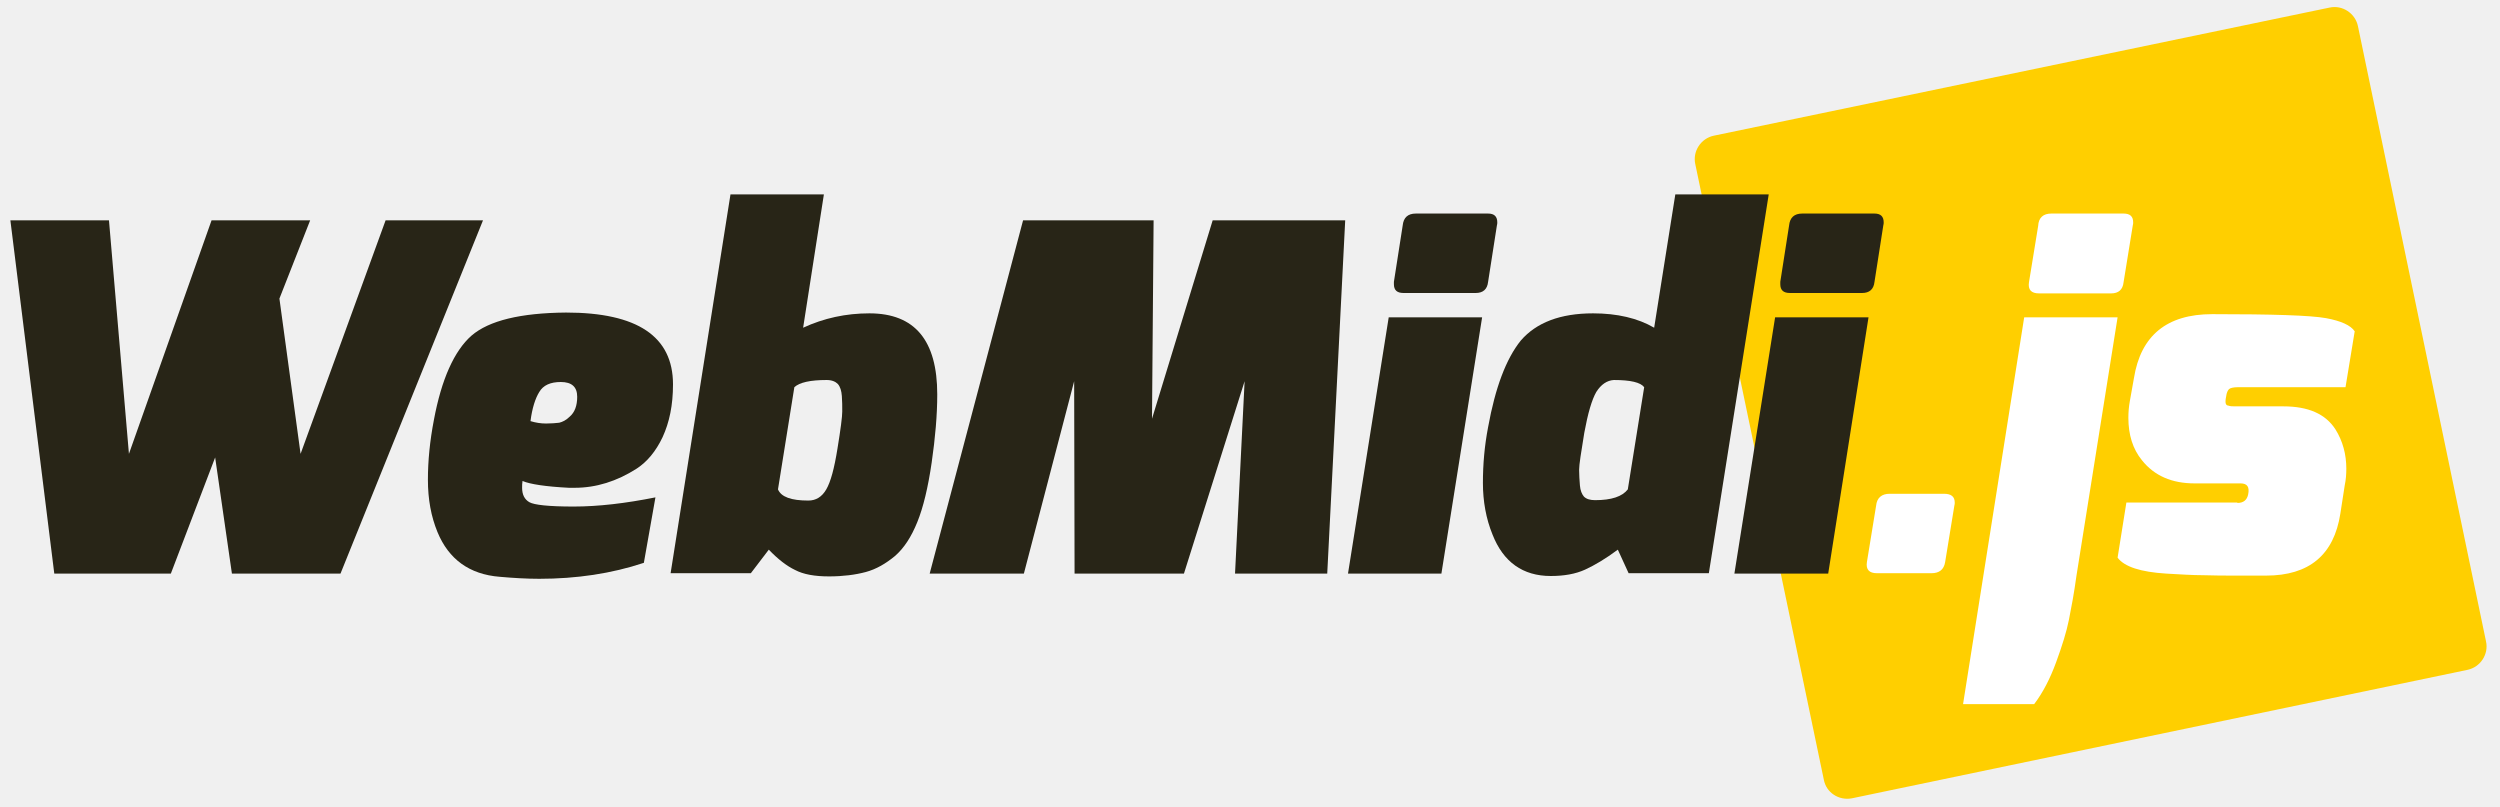
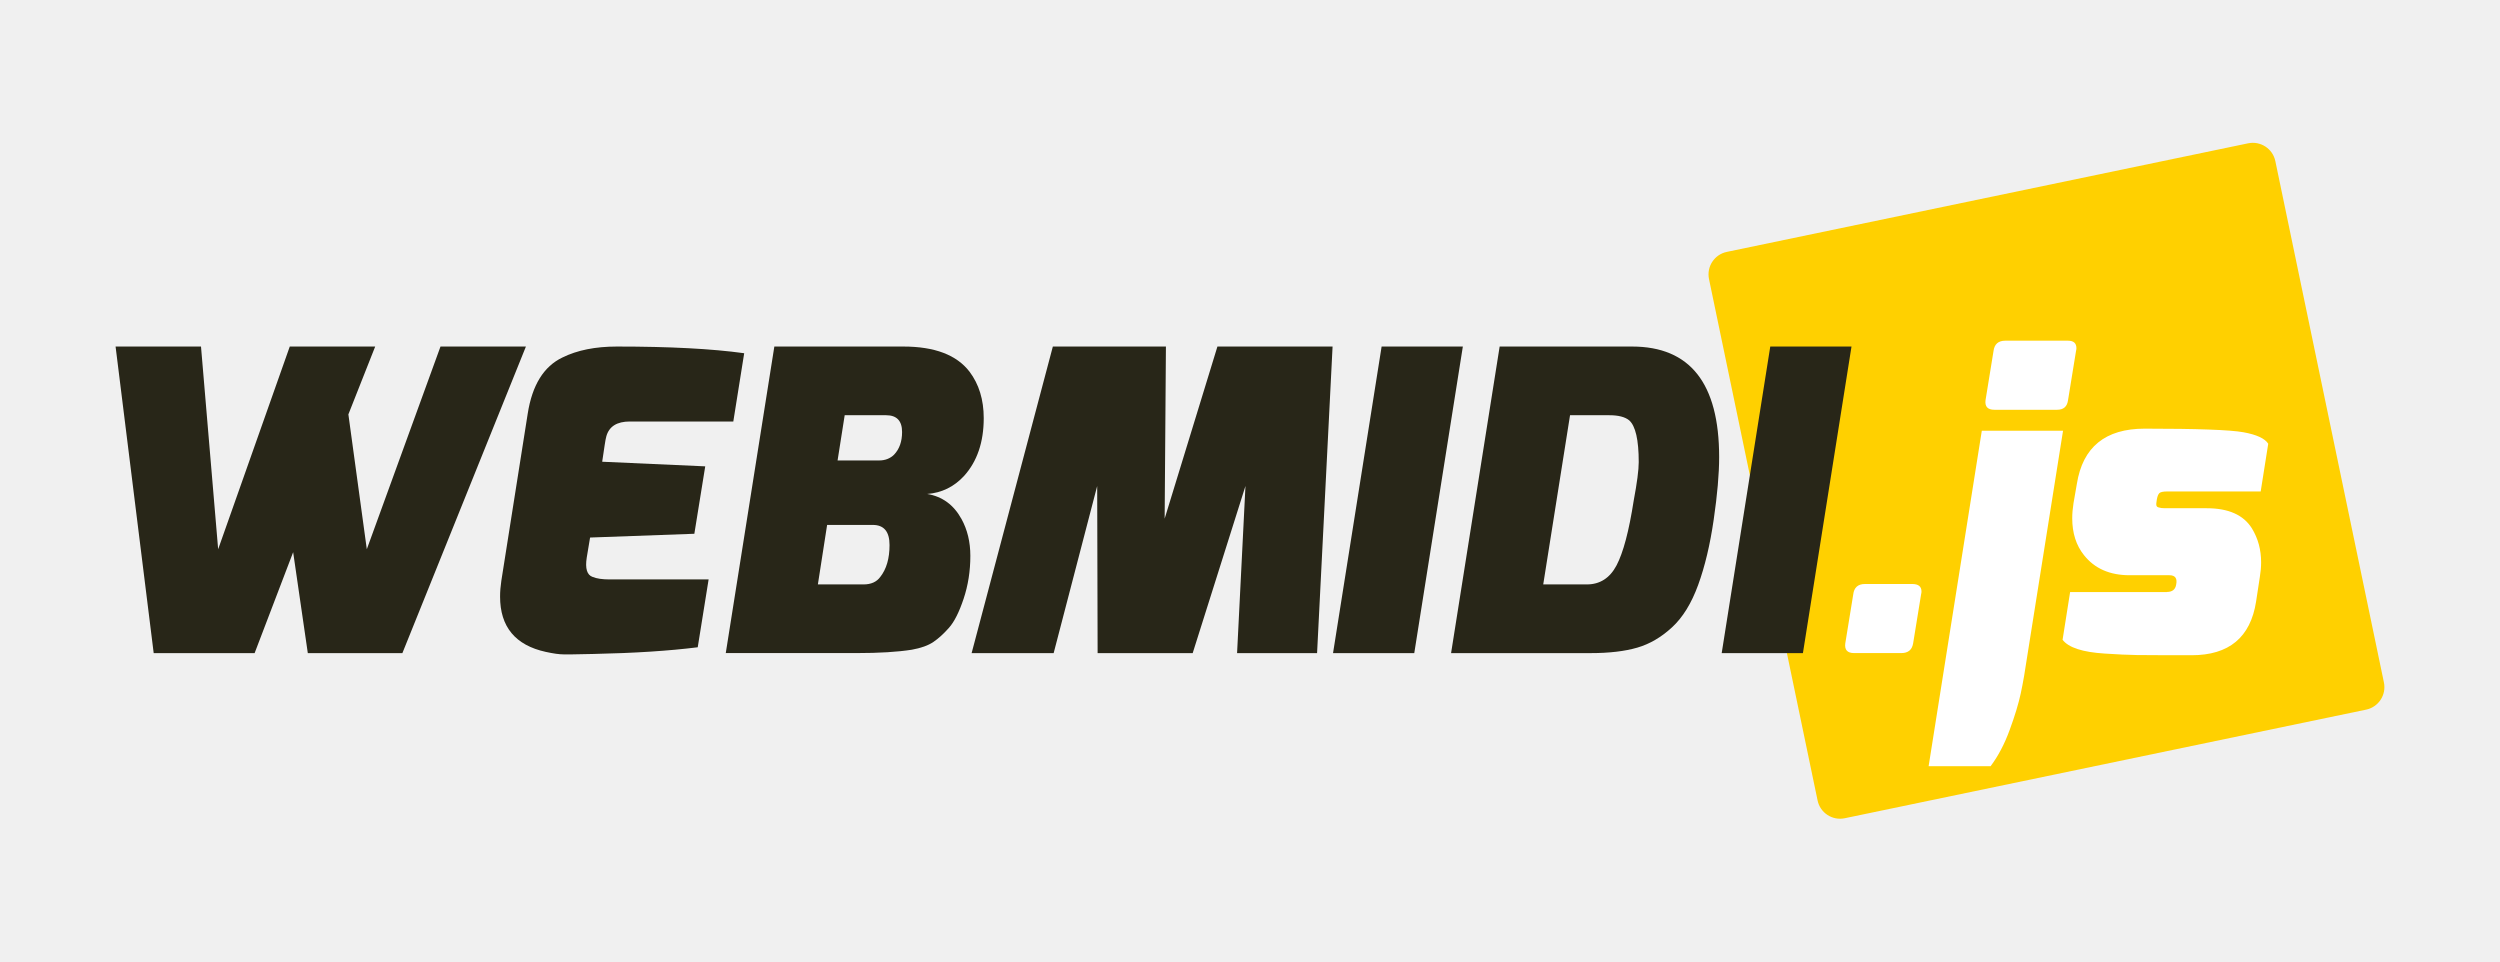
- <svg xmlns="http://www.w3.org/2000/svg" version="1.1" id="logo" x="0px" y="0px" viewBox="0 0 626.3 202" enable-background="new 0 0 626.3 202" xml:space="preserve">
-   <path id="yellow-square" fill="#FFCF00" d="M456.9,195.3L424.7,41.1c-0.7-3.2,1.4-6.4,4.6-7.1L583.6,1.9c3.2-0.7,6.4,1.4,7.1,4.6  l32.1,154.2c0.7,3.2-1.4,6.4-4.6,7.1L463.9,200C460.7,200.6,457.5,198.6,456.9,195.3z" />
-   <path id="character10" fill="#FFFFFF" d="M560.5,126c1.5,0,2.4-0.7,2.7-2.1c0.4-1.9-0.2-2.8-1.9-2.8h-11.5c-5.7,0-10.1-1.9-13.2-5.8  c-2.3-2.8-3.4-6.4-3.4-10.6c0-1.4,0.1-2.8,0.4-4.4l1-5.6c1.7-10.6,8.2-16,19.6-16c15.1,0,24.6,0.3,28.5,1c3.8,0.7,6.2,1.8,7.2,3.3  L587.6,97h-26.9c-1.2,0-2,0.2-2.3,0.5c-0.3,0.3-0.6,0.9-0.7,1.8c-0.2,0.9-0.2,1.5-0.1,1.8c0.1,0.3,0.3,0.5,0.6,0.5  c0.5,0.2,1.1,0.2,1.8,0.2H572c6.3,0,10.6,1.9,13.1,5.8c1.8,2.9,2.7,6.2,2.7,9.8c0,1.4-0.1,2.8-0.4,4.2l-1.1,7.1  c-1.6,10.3-7.8,15.5-18.6,15.5c-1,0-3.2,0-6.7,0s-6.5,0-9.1-0.1c-2.6,0-5.6-0.2-9.2-0.4c-6.4-0.4-10.5-1.7-12.2-4l2.2-13.8H560.5z" />
-   <path id="character09" fill="#FFFFFF" d="M491.8,176.3l15.3-96.8h23.4l-10.3,64.7c-0.6,4.4-1.3,8.1-1.9,11.1  c-0.6,3-1.7,6.5-3.2,10.6c-1.5,4.1-3.3,7.6-5.5,10.5H491.8z M513.9,53.5H532c1.6,0,2.4,0.7,2.4,2.2c0,0.2,0,0.5-0.1,0.8L532,70.7  c-0.2,1.9-1.3,2.8-3.1,2.8h-18.1c-1.9,0-2.8-0.9-2.5-2.8l2.3-14.1C510.7,54.5,511.9,53.5,513.9,53.5z" />
-   <path id="character08" fill="#FFFFFF" d="M473.4,123.7H487c1.8,0,2.7,0.7,2.7,2.2c0,0.2,0,0.5-0.1,0.8l-2.3,14.1  c-0.3,1.9-1.5,2.8-3.4,2.8h-13.7c-1.9,0-2.8-0.9-2.5-2.8l2.3-14.1C470.2,124.7,471.4,123.7,473.4,123.7z" />
-   <path id="character07" fill="#282517" d="M434.5,143.7l10.2-64.2h23.4L458,143.7H434.5z M451.5,53.5h18.1c1.5,0,2.3,0.7,2.3,2.2  c0,0.2,0,0.5-0.1,0.8l-2.2,14.1c-0.2,1.9-1.3,2.8-3.1,2.8h-18.1c-1.6,0-2.4-0.7-2.4-2.2c0-0.2,0-0.4,0-0.6l2.2-14.1  C448.4,54.5,449.5,53.5,451.5,53.5z" />
-   <path id="character06" fill="#282517" d="M399.1,78.5c6,0,11.2,1.2,15.3,3.6l5.3-33.4h23.4l-15,94.9h-20.1l-2.7-5.9  c-3.1,2.3-5.8,3.9-8.2,5c-2.4,1.1-5.3,1.6-8.6,1.6c-7,0-11.9-3.5-14.6-10.4c-1.6-3.9-2.4-8.3-2.4-12.9c0-4.7,0.4-9.3,1.3-14  c1.8-9.9,4.5-17.1,8.2-21.7C384.9,80.8,390.9,78.5,399.1,78.5z M399.9,98.2c-1.1,1.9-2.1,5.3-3,10.2c-0.8,4.9-1.3,8-1.3,9.3  c0,1.3,0.1,2.6,0.2,3.9c0.1,1.3,0.5,2.2,1,2.8c0.6,0.6,1.5,0.9,2.8,0.9c4.1,0,6.8-0.9,8.2-2.7l4.1-25.6c-0.9-1.2-3.4-1.8-7.6-1.8  C402.6,95.3,401.1,96.3,399.9,98.2z" />
-   <path id="character05" fill="#282517" d="M337.7,143.7l10.2-64.2h23.4l-10.2,64.2H337.7z M354.7,53.5h18.1c1.5,0,2.3,0.7,2.3,2.2  c0,0.2,0,0.5-0.1,0.8l-2.2,14.1c-0.2,1.9-1.3,2.8-3.1,2.8h-18.1c-1.6,0-2.4-0.7-2.4-2.2c0-0.2,0-0.4,0-0.6l2.2-14.1  C351.6,54.5,352.7,53.5,354.7,53.5z" />
-   <path id="character04" fill="#282517" d="M232.9,143.7l23.4-88.5H289l-0.4,49.7l15.2-49.7h33.2l-4.5,88.5h-23.1l2.4-48.2l-15.2,48.2  h-27.4l-0.1-48.2l-12.6,48.2H232.9z" />
-   <path id="character03" fill="#282517" d="M217.8,78.5c11.4,0,17,6.8,17,20.3c0,5.2-0.5,10.9-1.4,17.1c-0.9,6.2-2.1,11.2-3.6,14.9  c-1.5,3.7-3.3,6.5-5.6,8.5c-2.3,1.9-4.7,3.3-7.3,4c-2.6,0.7-5.7,1.1-9.2,1.1c-3.6,0-6.4-0.5-8.5-1.6c-2.1-1-4.3-2.7-6.6-5.1  l-4.5,5.9h-20.1l15-94.9h23.4l-5.2,33.4C206.4,79.7,211.9,78.5,217.8,78.5z M202.5,125.4c1.9,0,3.4-0.9,4.5-2.8  c1.1-1.9,2-5.2,2.8-10.2c0.8-4.9,1.2-8,1.2-9.3c0-1.3,0-2.6-0.1-3.9c-0.1-1.3-0.4-2.3-1-3c-0.6-0.6-1.5-1-2.8-1  c-4.1,0-6.8,0.6-8.1,1.8l-4.1,25.6C195.7,124.5,198.2,125.4,202.5,125.4z" />
-   <path id="character02" fill="#282517" d="M141.8,78.3c17.9,0,26.8,6,26.8,18c0,5.2-0.9,9.5-2.6,13.2c-1.7,3.6-3.9,6.2-6.5,7.9  c-5,3.2-10.2,4.8-15.5,4.8h-1.5c-5.8-0.3-9.7-0.9-11.6-1.7c-0.1,0.6-0.1,1.2-0.1,1.7c0,1.7,0.6,2.9,1.8,3.6s4.9,1.1,11.1,1.1  c6.2,0,13-0.8,20.5-2.3l-2.9,16.4c-8.1,2.7-16.9,4-26.2,4c-3.2,0-6.5-0.2-9.9-0.5c-7.6-0.6-12.8-4.4-15.6-11.2  c-1.6-3.9-2.4-8.2-2.4-13.1c0-4.8,0.5-9.8,1.5-15c1.9-10.2,5.1-17.3,9.4-21.1C122.5,80.3,130.4,78.4,141.8,78.3z M132.9,105.5  c1.3,0.4,2.6,0.6,3.9,0.6c1.3,0,2.4-0.1,3.3-0.2c0.8-0.2,1.7-0.6,2.6-1.5c1.3-1.1,1.9-2.8,1.9-5c0-2.5-1.4-3.7-4.1-3.7  c-2.6,0-4.4,0.8-5.4,2.5C134.1,99.8,133.3,102.3,132.9,105.5z" />
-   <path id="character01" fill="#282517" d="M2.6,55.2h24.7l5,58.5l20.7-58.5h24.7l-7.7,19.6l5.3,38.9l21.3-58.5H121l-35.7,88.5H58.1  l-4.2-29.1l-11.1,29.1H13.6L2.6,55.2z" />
+ <svg xmlns="http://www.w3.org/2000/svg" version="1.1" id="Calque_1" x="0px" y="0px" viewBox="0 0 650 250" style="enable-background:new 0 0 650 250;" xml:space="preserve">
+   <style type="text/css">
+ 	.st0{fill:#FFD000;}
+ 	.st1{fill:#282618;}
+ 	.st2{fill:#FFFFFF;}
+ </style>
+   <g>
+     <g>
+       <path class="st0" d="M472.57,208.11L444.34,72.56c-0.67-3.23,1.4-6.4,4.64-7.07l135.54-28.23c3.23-0.67,6.4,1.4,7.07,4.64    l28.23,135.54c0.67,3.23-1.4,6.4-4.64,7.07l-135.54,28.23C476.41,213.42,473.24,211.34,472.57,208.11z" />
+     </g>
+     <g>
+       <path class="st1" d="M30.05,90.1h22.21l4.46,52.7l18.62-52.7h22.21l-6.97,17.64l4.79,35.06l19.16-52.7h22.21l-32.12,79.71H80.03    l-3.81-26.24L66.2,169.81H39.96L30.05,90.1z" />
+       <path class="st1" d="M160.39,90.1c13.72,0,24.75,0.58,33.1,1.74l-2.83,17.75h-26.9c-3.34,0-5.37,1.27-6.1,3.81    c-0.15,0.51-0.29,1.27-0.44,2.29l-0.65,4.36l26.79,1.2l-2.83,17.53l-27.11,0.98l-0.87,5.23c-0.44,2.83,0.07,4.5,1.52,5.01    c1.09,0.44,2.54,0.65,4.36,0.65h25.81l-2.83,17.64c-7.48,0.94-16.52,1.52-27.11,1.74l-5.55,0.11c-0.29,0-1.02,0-2.18,0    c-1.16,0-2.72-0.22-4.68-0.65c-7.91-1.74-11.87-6.53-11.87-14.37c0-1.31,0.11-2.68,0.33-4.14l6.86-43.45    c1.16-7.4,4.17-12.27,9.04-14.59C150.08,91.05,154.8,90.1,160.39,90.1z" />
+       <path class="st1" d="M234.87,90.1c8.13,0,13.86,2.18,17.2,6.53c2.47,3.27,3.7,7.3,3.7,12.09c0,6.24-1.71,11.25-5.12,15.03    c-2.61,2.83-5.81,4.39-9.58,4.68c3.92,0.65,6.9,2.83,8.93,6.53c1.52,2.76,2.29,5.95,2.29,9.58c0,3.92-0.58,7.62-1.74,11.11    c-1.16,3.48-2.43,6.01-3.81,7.57c-1.38,1.56-2.74,2.8-4.08,3.7c-1.34,0.91-3.21,1.58-5.61,2.01c-3.7,0.58-8.46,0.87-14.26,0.87    H188.7l12.63-79.71H234.87z M224.52,151.95c1.96,0,3.41-0.65,4.36-1.96c1.6-2.03,2.4-4.79,2.4-8.28s-1.45-5.23-4.36-5.23h-11.87    l-2.4,15.46H224.52z M228.55,119.72c1.6,0,2.9-0.51,3.92-1.52c1.38-1.45,2.07-3.41,2.07-5.88c0-2.9-1.38-4.36-4.14-4.36h-10.78    l-1.85,11.76H228.55z" />
+       <path class="st1" d="M252.62,169.81l21.12-79.71h29.4l-0.33,44.75l13.72-44.75h29.94l-4.03,79.71h-20.8l2.18-43.45l-13.72,43.45    h-24.72l-0.11-43.45l-11.32,43.45H252.62z" />
+       <path class="st1" d="M346.59,169.81l12.63-79.71h21.12l-12.63,79.71H346.59z" />
+       <path class="st1" d="M424.33,90.1c15.1,0,22.65,9.58,22.65,28.75c0,4.36-0.47,9.78-1.42,16.28c-0.94,6.5-2.29,12.14-4.03,16.93    s-4.01,8.48-6.81,11.05c-2.79,2.58-5.81,4.34-9.04,5.28c-3.23,0.94-7.28,1.42-12.14,1.42h-36.26l12.63-79.71H424.33z     M412.57,151.95c3.41,0,5.99-1.65,7.73-4.95c1.74-3.3,3.23-8.91,4.46-16.82c0.87-4.64,1.31-7.98,1.31-10.02    c0-5.81-0.84-9.44-2.5-10.89c-1.09-0.87-2.79-1.31-5.12-1.31h-10.24l-6.97,43.99H412.57z" />
+       <path class="st1" d="M447.64,169.81l12.63-79.71h21.12l-12.63,79.71H447.64z" />
+     </g>
+     <g>
+       <path class="st2" d="M484.89,151.84h12.3c1.6,0,2.4,0.65,2.4,1.96c0,0.22-0.04,0.47-0.11,0.76l-2.07,12.74    c-0.29,1.67-1.31,2.5-3.05,2.5h-12.3c-1.74,0-2.5-0.83-2.29-2.5l2.07-12.74C482.05,152.75,483.07,151.84,484.89,151.84z" />
+       <path class="st2" d="M501.44,199.21l13.83-87.22h21.12l-9.25,58.26c-0.58,3.99-1.16,7.33-1.74,10.02    c-0.58,2.69-1.54,5.86-2.89,9.53c-1.34,3.67-3,6.81-4.96,9.42H501.44z M521.36,88.58h16.33c1.45,0,2.18,0.65,2.18,1.96    c0,0.22-0.04,0.47-0.11,0.76l-2.07,12.74c-0.22,1.67-1.16,2.5-2.83,2.5h-16.33c-1.74,0-2.5-0.83-2.29-2.5l2.07-12.74    C518.53,89.49,519.55,88.58,521.36,88.58z" />
+       <path class="st2" d="M563.39,153.91c1.38,0,2.18-0.62,2.4-1.85c0.36-1.67-0.22-2.5-1.74-2.5H553.7c-5.16,0-9.11-1.74-11.87-5.23    c-2.03-2.54-3.05-5.73-3.05-9.58c0-1.23,0.11-2.54,0.33-3.92l0.87-5.01c1.52-9.58,7.4-14.37,17.64-14.37    c13.65,0,22.19,0.31,25.64,0.93c3.45,0.62,5.61,1.62,6.48,2.99l-1.96,12.41H563.5c-1.09,0-1.78,0.15-2.07,0.44    c-0.29,0.29-0.51,0.84-0.65,1.63c-0.15,0.8-0.18,1.33-0.11,1.58c0.07,0.25,0.25,0.42,0.54,0.49c0.44,0.15,0.98,0.22,1.63,0.22    h10.89c5.66,0,9.58,1.74,11.76,5.23c1.6,2.61,2.4,5.55,2.4,8.82c0,1.24-0.11,2.5-0.33,3.81l-0.98,6.42    c-1.45,9.29-7.04,13.94-16.77,13.94c-0.87,0-2.88,0-6.04,0s-5.9-0.02-8.22-0.05c-2.32-0.04-5.08-0.16-8.28-0.38    c-5.81-0.36-9.47-1.56-11-3.59l1.96-12.41H563.39z" />
+     </g>
+   </g>
</svg>
